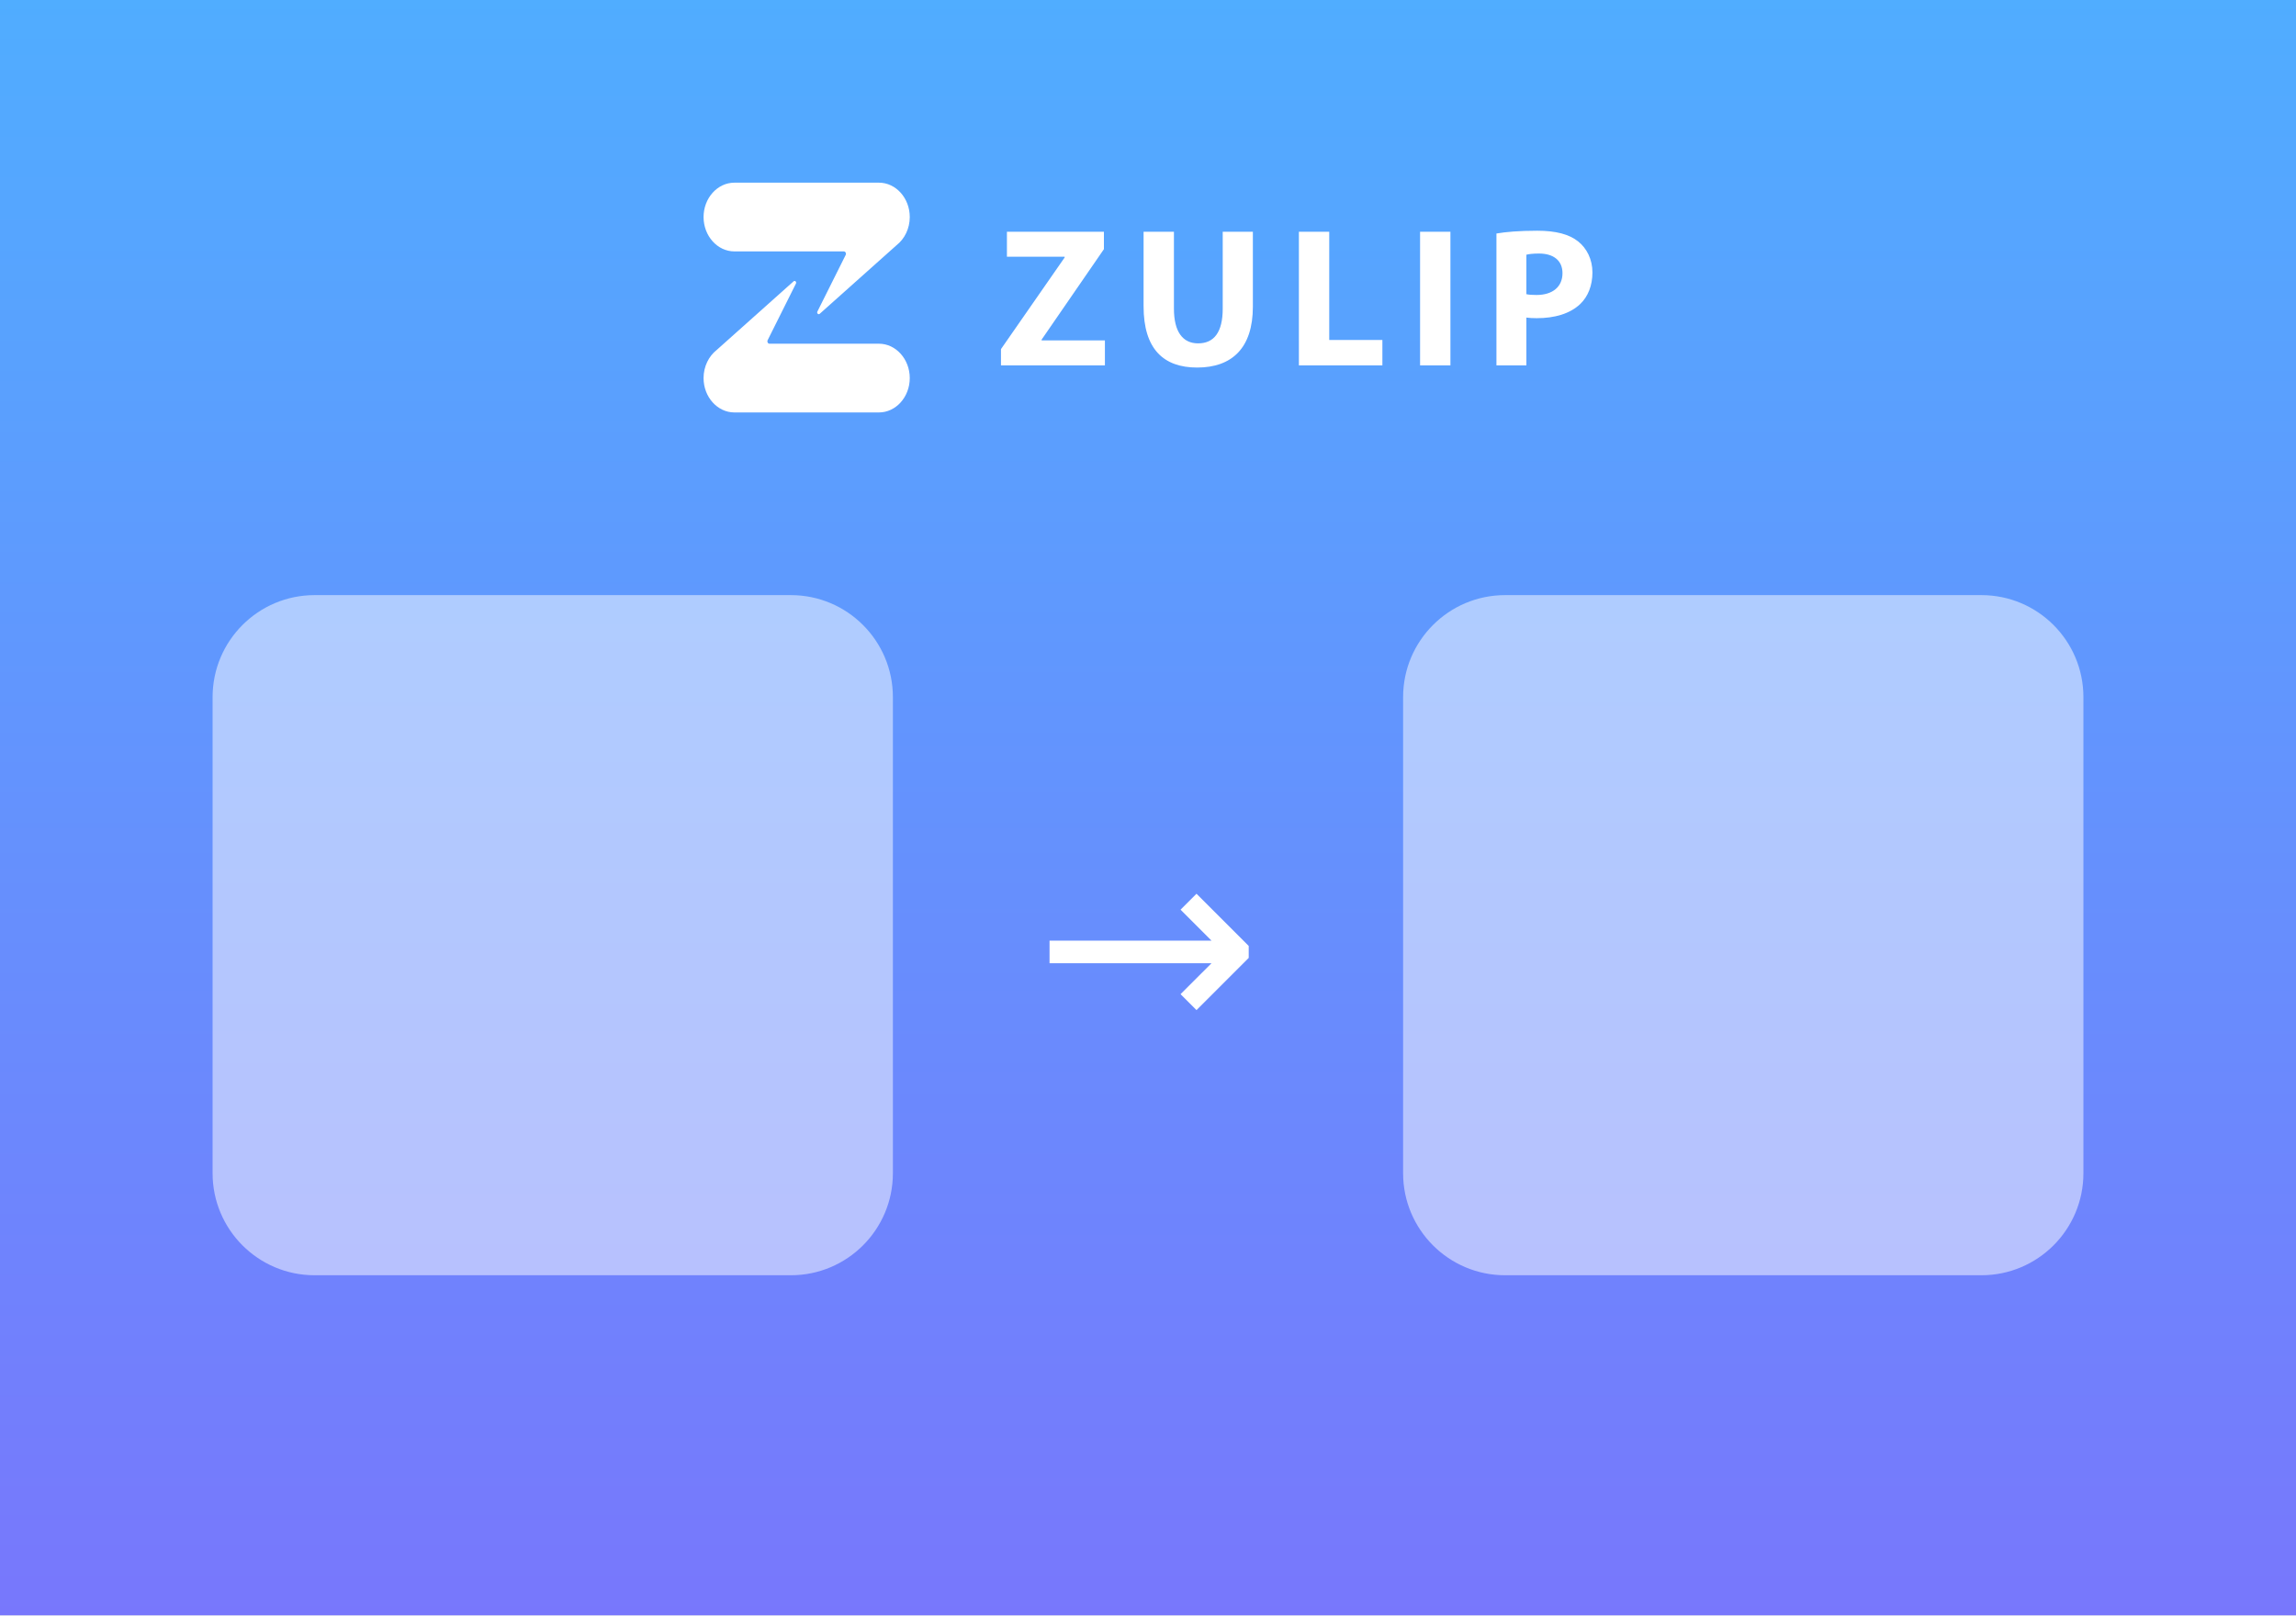
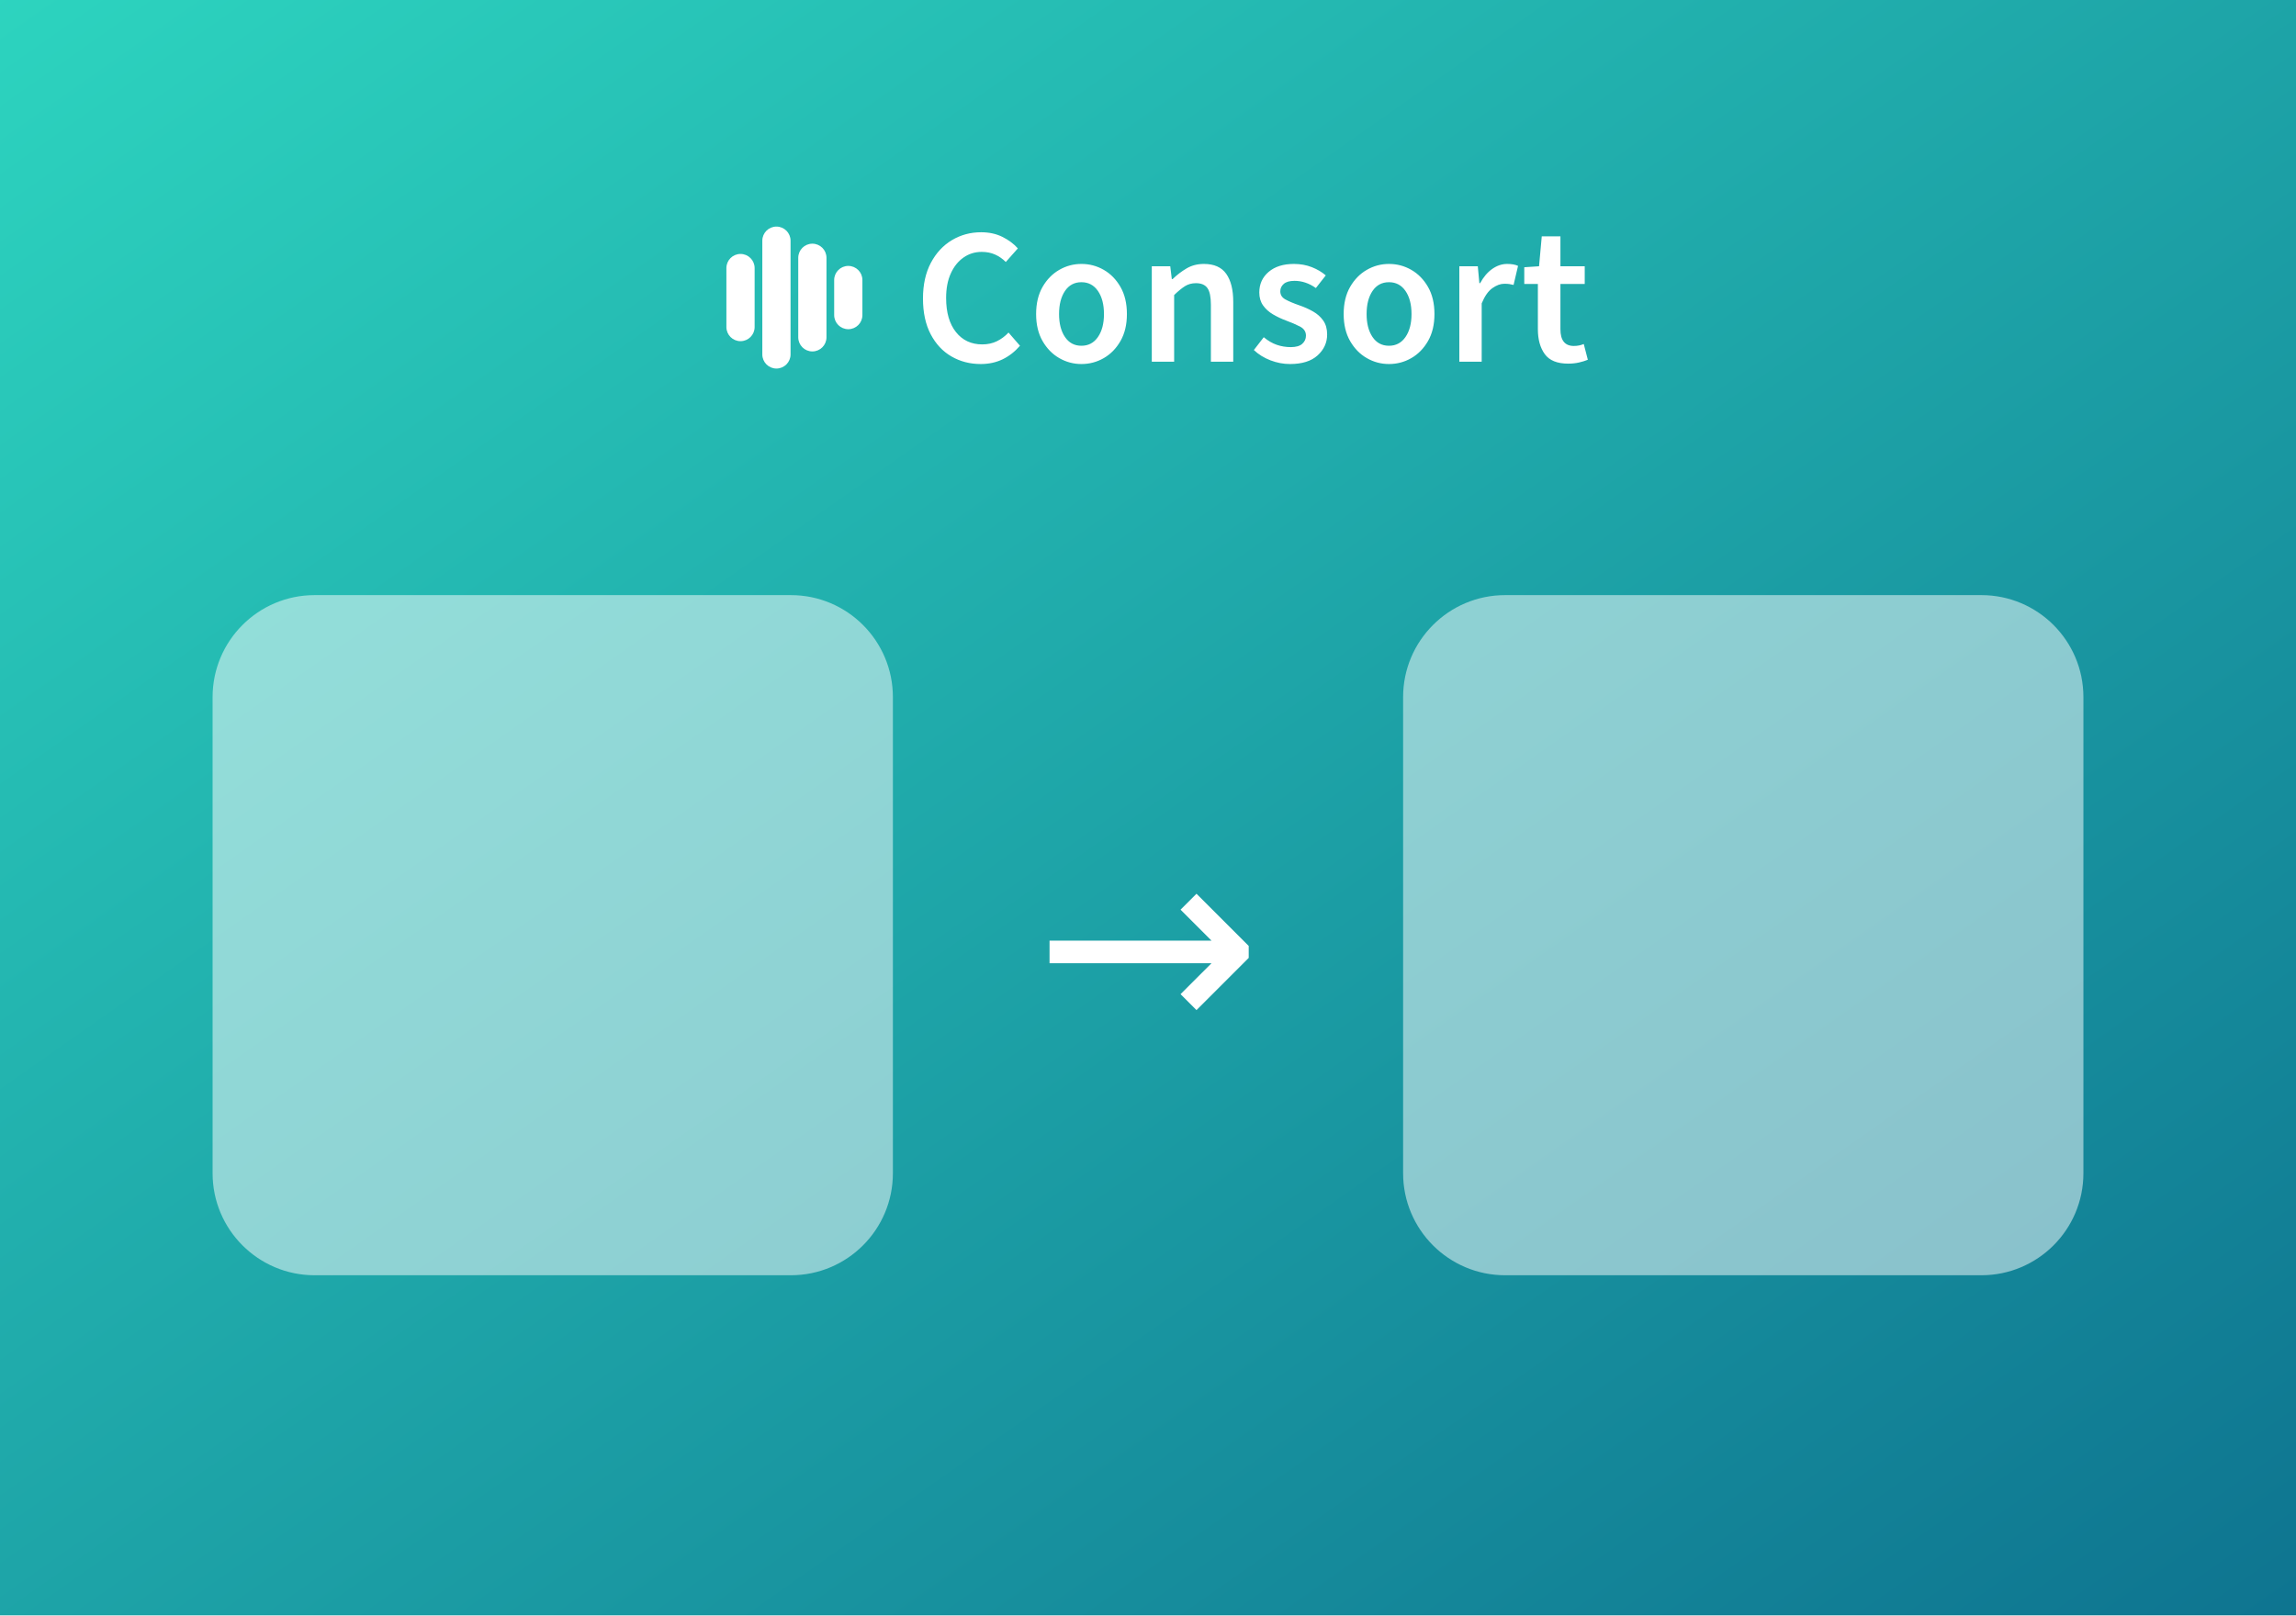
- <svg xmlns="http://www.w3.org/2000/svg" width="540" height="380">
-   <linearGradient id="g" x1="0" y1="0" x2="0" y2="1">
-     <stop offset="0" stop-color="#50adff" />
-     <stop offset="1" stop-color="#7877fc" />
+ <svg xmlns="http://www.w3.org/2000/svg" width="540" height="380" viewBox="0 0 540 380">
+   <linearGradient id="g" x1="0" y1="0" x2="1" y2="1">
+     <stop offset="0" stop-color="#2DD4BF" />
+     <stop offset="1" stop-color="#0E7490" />
  </linearGradient>
  <rect x="0" y="0" width="540" height="380" fill="url(#g)" />
-   <path d="M473.09 122.97c0 22.69-10.19 42.85-25.72 55.08L296.61 312.69c-2.8 2.4-6.44-1.47-4.42-4.7l55.3-110.72c1.55-3.1-.46-6.91-3.64-6.91H129.36c-33.22 0-60.4-30.32-60.4-67.37 0-37.06 27.18-67.37 60.4-67.37h283.33c33.22-.02 60.4 30.3 60.4 67.35zM129.36 506.05h283.33c33.22 0 60.4-30.32 60.4-67.37 0-37.06-27.18-67.37-60.4-67.37H198.2c-3.18 0-5.19-3.81-3.64-6.91l55.3-110.72c2.02-3.23-1.62-7.1-4.42-4.7L94.68 383.6c-15.53 12.22-25.72 32.39-25.72 55.08 0 37.05 27.18 67.37 60.4 67.37zm522.5-124.15l124.78-179.6v-1.56H663.52v-48.98h190.09v34.21L731.55 363.24v1.56h124.01v48.98h-203.7V381.9zm338.98-230.14V302.6c0 45.09 17.1 68.03 47.43 68.03 31.1 0 48.2-21.77 48.2-68.03V151.76h59.09V298.7c0 80.86-40.82 119.34-109.24 119.34-66.09 0-104.96-36.54-104.96-120.12V151.76h59.48zm244.91 0h59.48v212.25h104.18v49.76h-163.66V151.76zm297 0v262.01h-59.48V151.76h59.48zm90.18 3.5c18.27-3.11 43.93-5.44 80.08-5.44 36.54 0 62.59 7 80.08 20.99 16.72 13.22 27.99 34.99 27.99 60.64 0 25.66-8.55 47.43-24.1 62.2-20.21 19.05-50.15 27.6-85.13 27.6-7.77 0-14.77-.39-20.21-1.17v93.69h-58.7V155.26zm58.7 118.96c5.05 1.17 11.27 1.55 19.83 1.55 31.49 0 50.92-15.94 50.92-42.76 0-24.1-16.72-38.49-46.26-38.49-12.05 0-20.21 1.17-24.49 2.33v77.37z" fill="#fff" transform="translate(270, 70) scale(.12) translate(-940.02, -280.835)" />
+   <g transform="translate(270 70) scale(0.045722) translate(-2276.5 330.0)">
+     <g transform="translate(0 -770) scale(0.88)">
+       <path d="M122.5 327.5A82.5 82.5 0 0 1 287.5 327.5L287.5 672.5A82.5 82.5 0 0 1 122.5 672.5ZM332.5 167.5A82.5 82.5 0 0 1 497.5 167.5L497.5 832.5A82.5 82.5 0 0 1 332.5 832.5ZM542.5 267.5A82.5 82.5 0 0 1 707.5 267.5L707.5 732.5A82.5 82.5 0 0 1 542.5 732.5ZM752.5 397.5A82.5 82.5 0 0 1 917.5 397.5L917.5 602.5A82.5 82.5 0 0 1 752.5 602.5Z" fill="#fff" />
+     </g>
+     <path transform="translate(1070 0)" d="M346.0 12.0Q263.0 12.0 195.5 -27.0Q128.0 -66.0 88.5 -141.5Q49.0 -217.0 49.0 -325.0Q49.0 -432.0 89.5 -508.5Q130.0 -585.0 198.0 -625.5Q266.0 -666.0 348.0 -666.0Q410.0 -666.0 458.0 -642.0Q506.0 -618.0 537.0 -583.0L475.0 -513.0Q450.0 -538.0 419.5 -551.5Q389.0 -565.0 351.0 -565.0Q299.0 -565.0 257.5 -536.0Q216.0 -507.0 192.0 -454.0Q168.0 -401.0 168.0 -328.0Q168.0 -216.0 218.5 -152.5Q269.0 -89.0 354.0 -89.0Q396.0 -89.0 429.5 -105.5Q463.0 -122.0 489.0 -150.0L548.0 -82.0Q508.0 -36.0 458.0 -12.0Q408.0 12.0 346.0 12.0ZM864.0 12.0Q803.0 12.0 750.0 -18.5Q697.0 -49.0 664.0 -106.5Q631.0 -164.0 631.0 -245.0Q631.0 -327.0 664.0 -384.5Q697.0 -442.0 750.0 -472.5Q803.0 -503.0 864.0 -503.0Q926.0 -503.0 979.0 -472.5Q1032.0 -442.0 1065.0 -384.5Q1098.0 -327.0 1098.0 -245.0Q1098.0 -164.0 1065.0 -106.5Q1032.0 -49.0 979.0 -18.5Q926.0 12.0 864.0 12.0ZM864.0 -82.0Q918.0 -82.0 949.0 -127.0Q980.0 -172.0 980.0 -245.0Q980.0 -319.0 949.0 -364.0Q918.0 -409.0 864.0 -409.0Q810.0 -409.0 779.5 -364.0Q749.0 -319.0 749.0 -245.0Q749.0 -172.0 779.5 -127.0Q810.0 -82.0 864.0 -82.0ZM1226.0 0.0V-491.0H1321.0L1329.0 -425.0H1333.0Q1366.0 -457.0 1405.0 -480.0Q1444.0 -503.0 1494.0 -503.0Q1573.0 -503.0 1609.0 -452.0Q1645.0 -401.0 1645.0 -308.0V0.0H1530.0V-293.0Q1530.0 -354.0 1512.0 -379.0Q1494.0 -404.0 1453.0 -404.0Q1421.0 -404.0 1396.5 -388.5Q1372.0 -373.0 1341.0 -343.0V0.0ZM1937.0 12.0Q1886.0 12.0 1836.5 -7.0Q1787.0 -26.0 1751.0 -60.0L1802.0 -126.0Q1834.0 -99.0 1868.5 -87.0Q1903.0 -75.0 1941.0 -75.0Q1981.0 -75.0 2000.0 -92.0Q2019.0 -109.0 2019.0 -134.0Q2019.0 -165.0 1988.0 -181.0Q1957.0 -197.0 1916.0 -212.0Q1881.0 -225.0 1849.5 -243.5Q1818.0 -262.0 1798.5 -289.5Q1779.0 -317.0 1779.0 -356.0Q1779.0 -421.0 1827.0 -462.0Q1875.0 -503.0 1957.0 -503.0Q2007.0 -503.0 2049.0 -486.5Q2091.0 -470.0 2121.0 -444.0L2070.0 -379.0Q2018.0 -416.0 1960.0 -416.0Q1923.0 -416.0 1905.0 -400.5Q1887.0 -385.0 1887.0 -362.0Q1887.0 -335.0 1913.0 -320.5Q1939.0 -306.0 1985.0 -290.0Q2023.0 -277.0 2055.5 -258.5Q2088.0 -240.0 2108.0 -211.5Q2128.0 -183.0 2128.0 -140.0Q2128.0 -77.0 2079.0 -32.5Q2030.0 12.0 1937.0 12.0ZM2446.0 12.0Q2385.0 12.0 2332.0 -18.5Q2279.0 -49.0 2246.0 -106.5Q2213.0 -164.0 2213.0 -245.0Q2213.0 -327.0 2246.0 -384.5Q2279.0 -442.0 2332.0 -472.5Q2385.0 -503.0 2446.0 -503.0Q2508.0 -503.0 2561.0 -472.5Q2614.0 -442.0 2647.0 -384.5Q2680.0 -327.0 2680.0 -245.0Q2680.0 -164.0 2647.0 -106.5Q2614.0 -49.0 2561.0 -18.5Q2508.0 12.0 2446.0 12.0ZM2446.0 -82.0Q2500.0 -82.0 2531.0 -127.0Q2562.0 -172.0 2562.0 -245.0Q2562.0 -319.0 2531.0 -364.0Q2500.0 -409.0 2446.0 -409.0Q2392.0 -409.0 2361.5 -364.0Q2331.0 -319.0 2331.0 -245.0Q2331.0 -172.0 2361.5 -127.0Q2392.0 -82.0 2446.0 -82.0ZM2808.0 0.0V-491.0H2903.0L2911.0 -404.0H2915.0Q2941.0 -452.0 2977.5 -477.5Q3014.0 -503.0 3054.0 -503.0Q3089.0 -503.0 3110.0 -493.0L3087.0 -395.0Q3075.0 -398.0 3065.0 -399.5Q3055.0 -401.0 3039.0 -401.0Q3010.0 -401.0 2978.0 -378.5Q2946.0 -356.0 2923.0 -300.0V0.0ZM3368.0 10.0Q3283.0 10.0 3247.5 -39.0Q3212.0 -88.0 3212.0 -167.0V-400.0H3142.0V-486.0L3218.0 -491.0L3232.0 -645.0H3328.0V-491.0H3453.0V-400.0H3328.0V-167.0Q3328.0 -81.0 3397.0 -81.0Q3425.0 -81.0 3448.0 -91.0L3469.0 -10.0Q3450.0 -2.0 3424.0 4.0Q3398.0 10.0 3368.0 10.0Z" fill="#fff" />
+   </g>
  <rect x="50" y="140" width="160" height="160" rx="24" fill="#fff" opacity=".5" />
  <text x="270" y="244" font-size="64" font-family="System Font" text-anchor="middle" fill="#fff">→</text>
  <rect x="330" y="140" width="160" height="160" rx="24" fill="#fff" opacity=".5" />
</svg>
